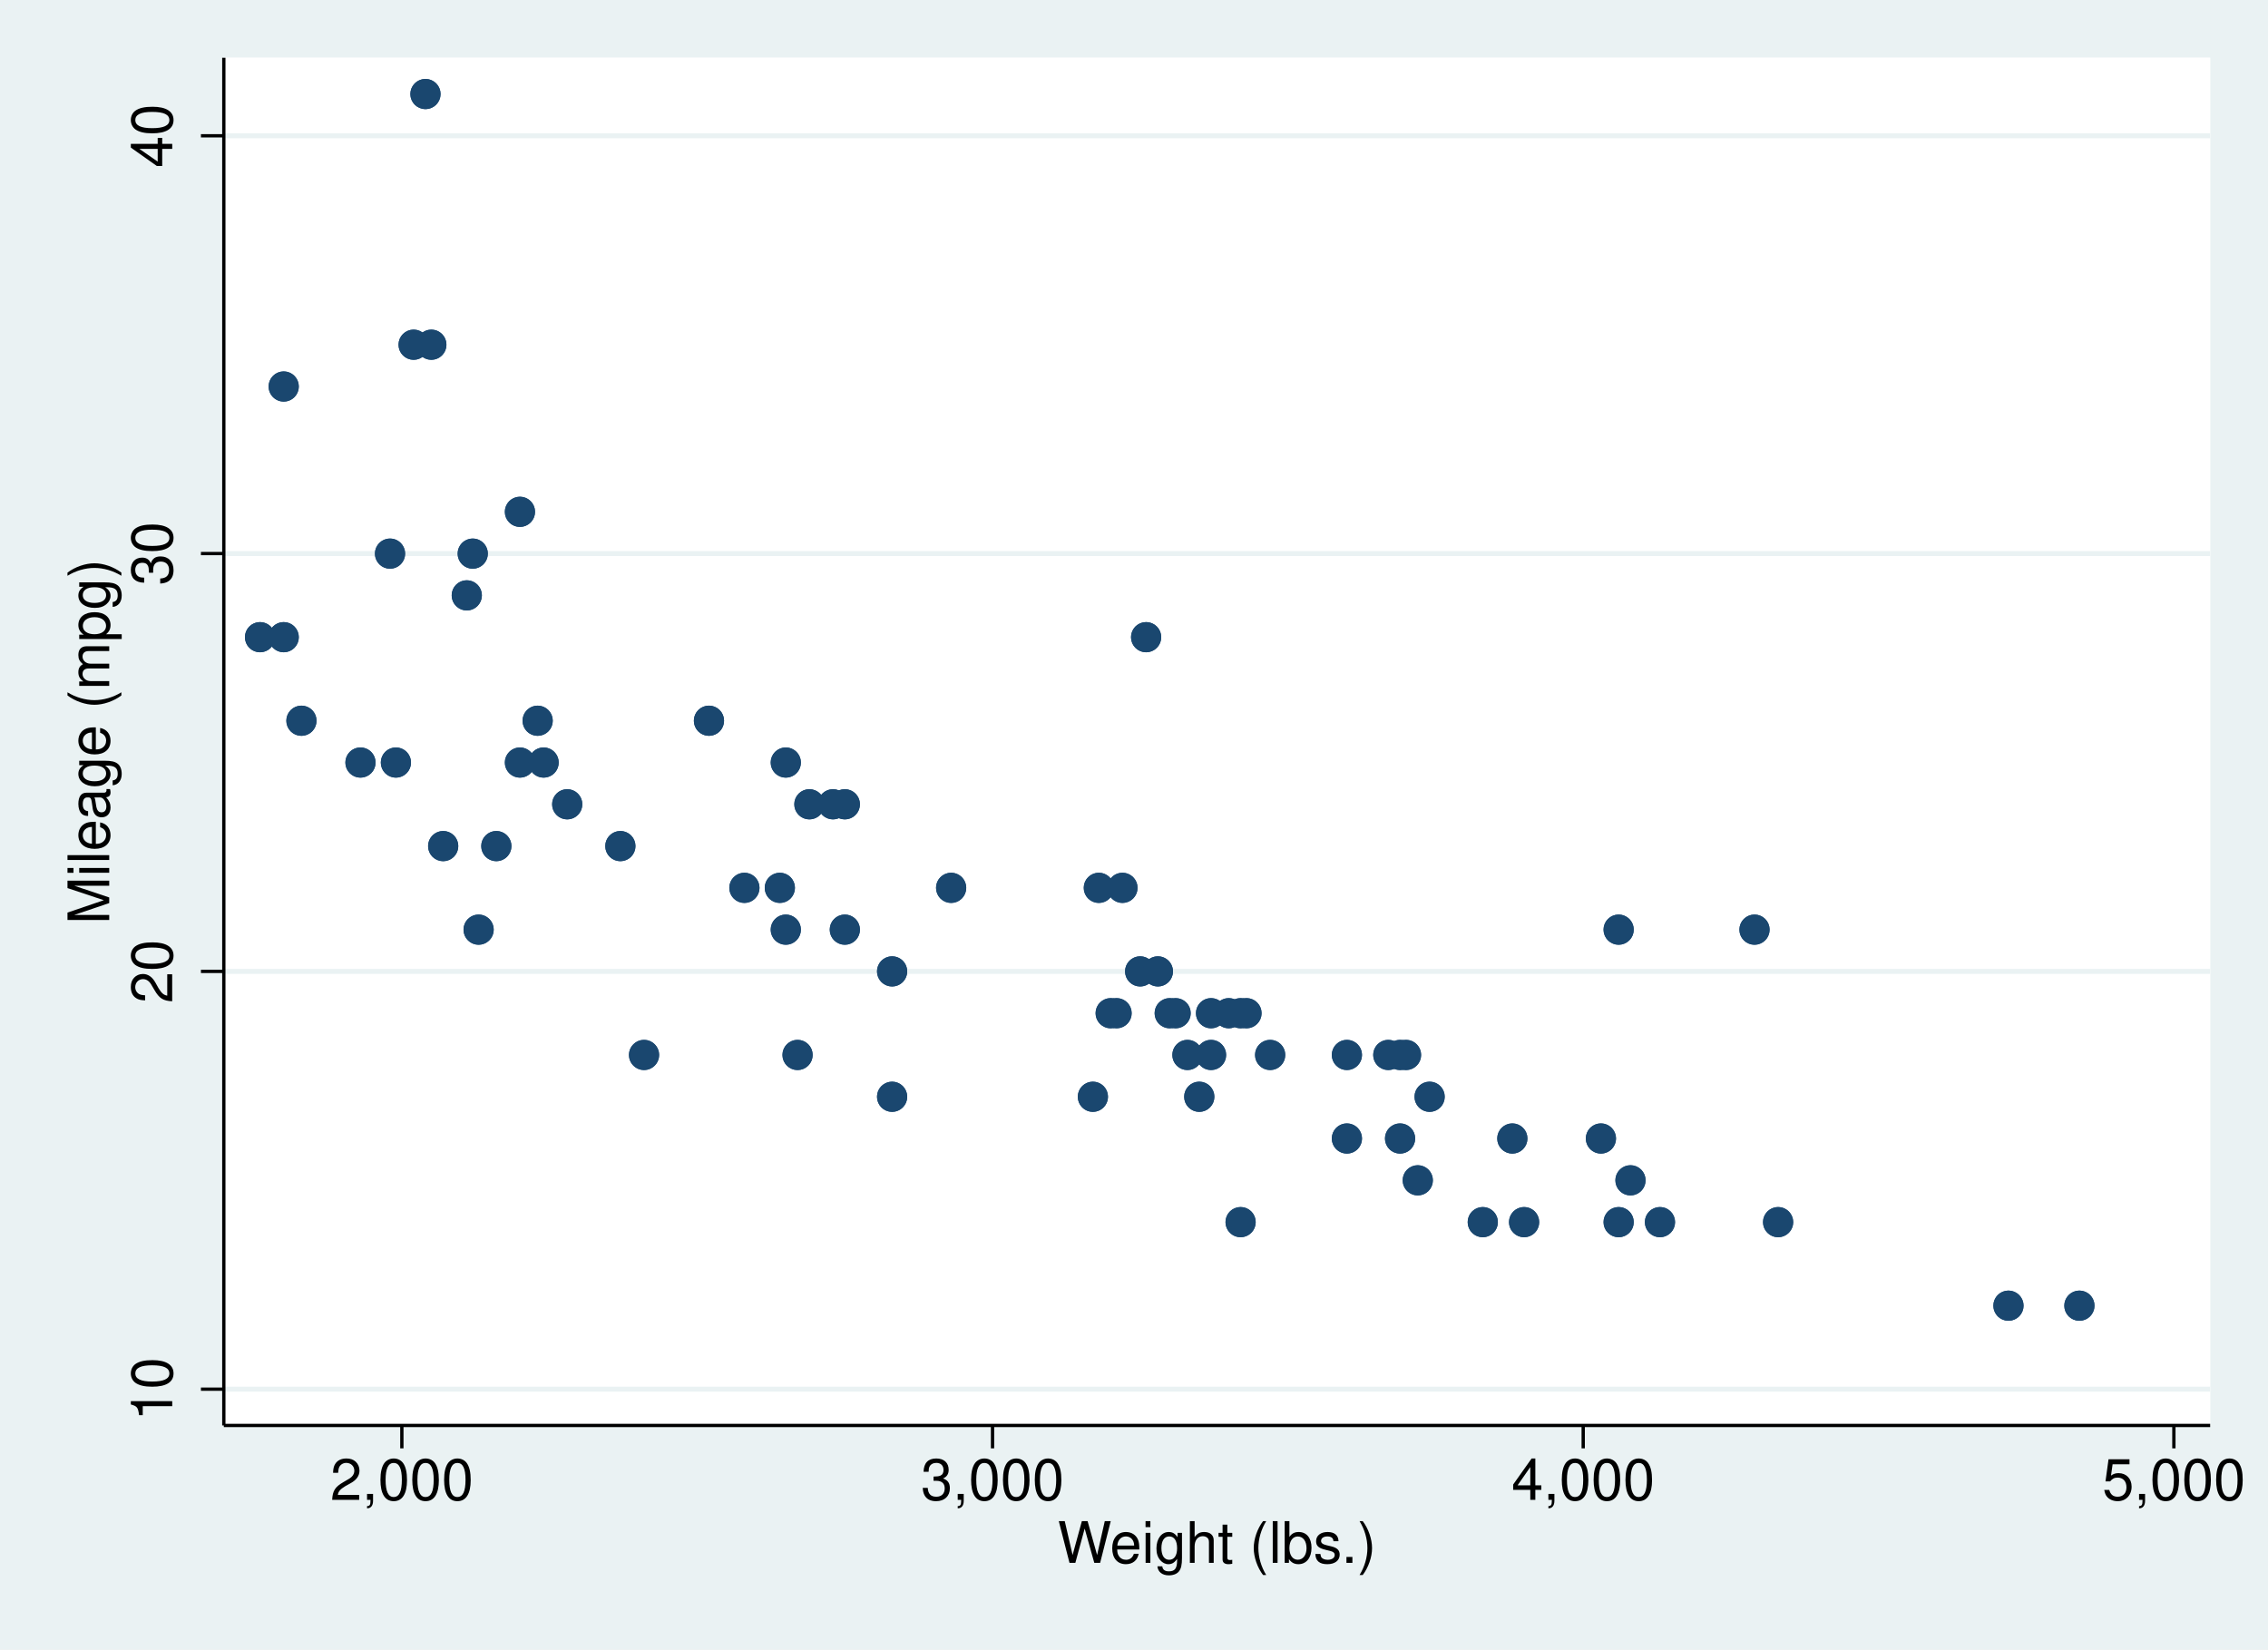
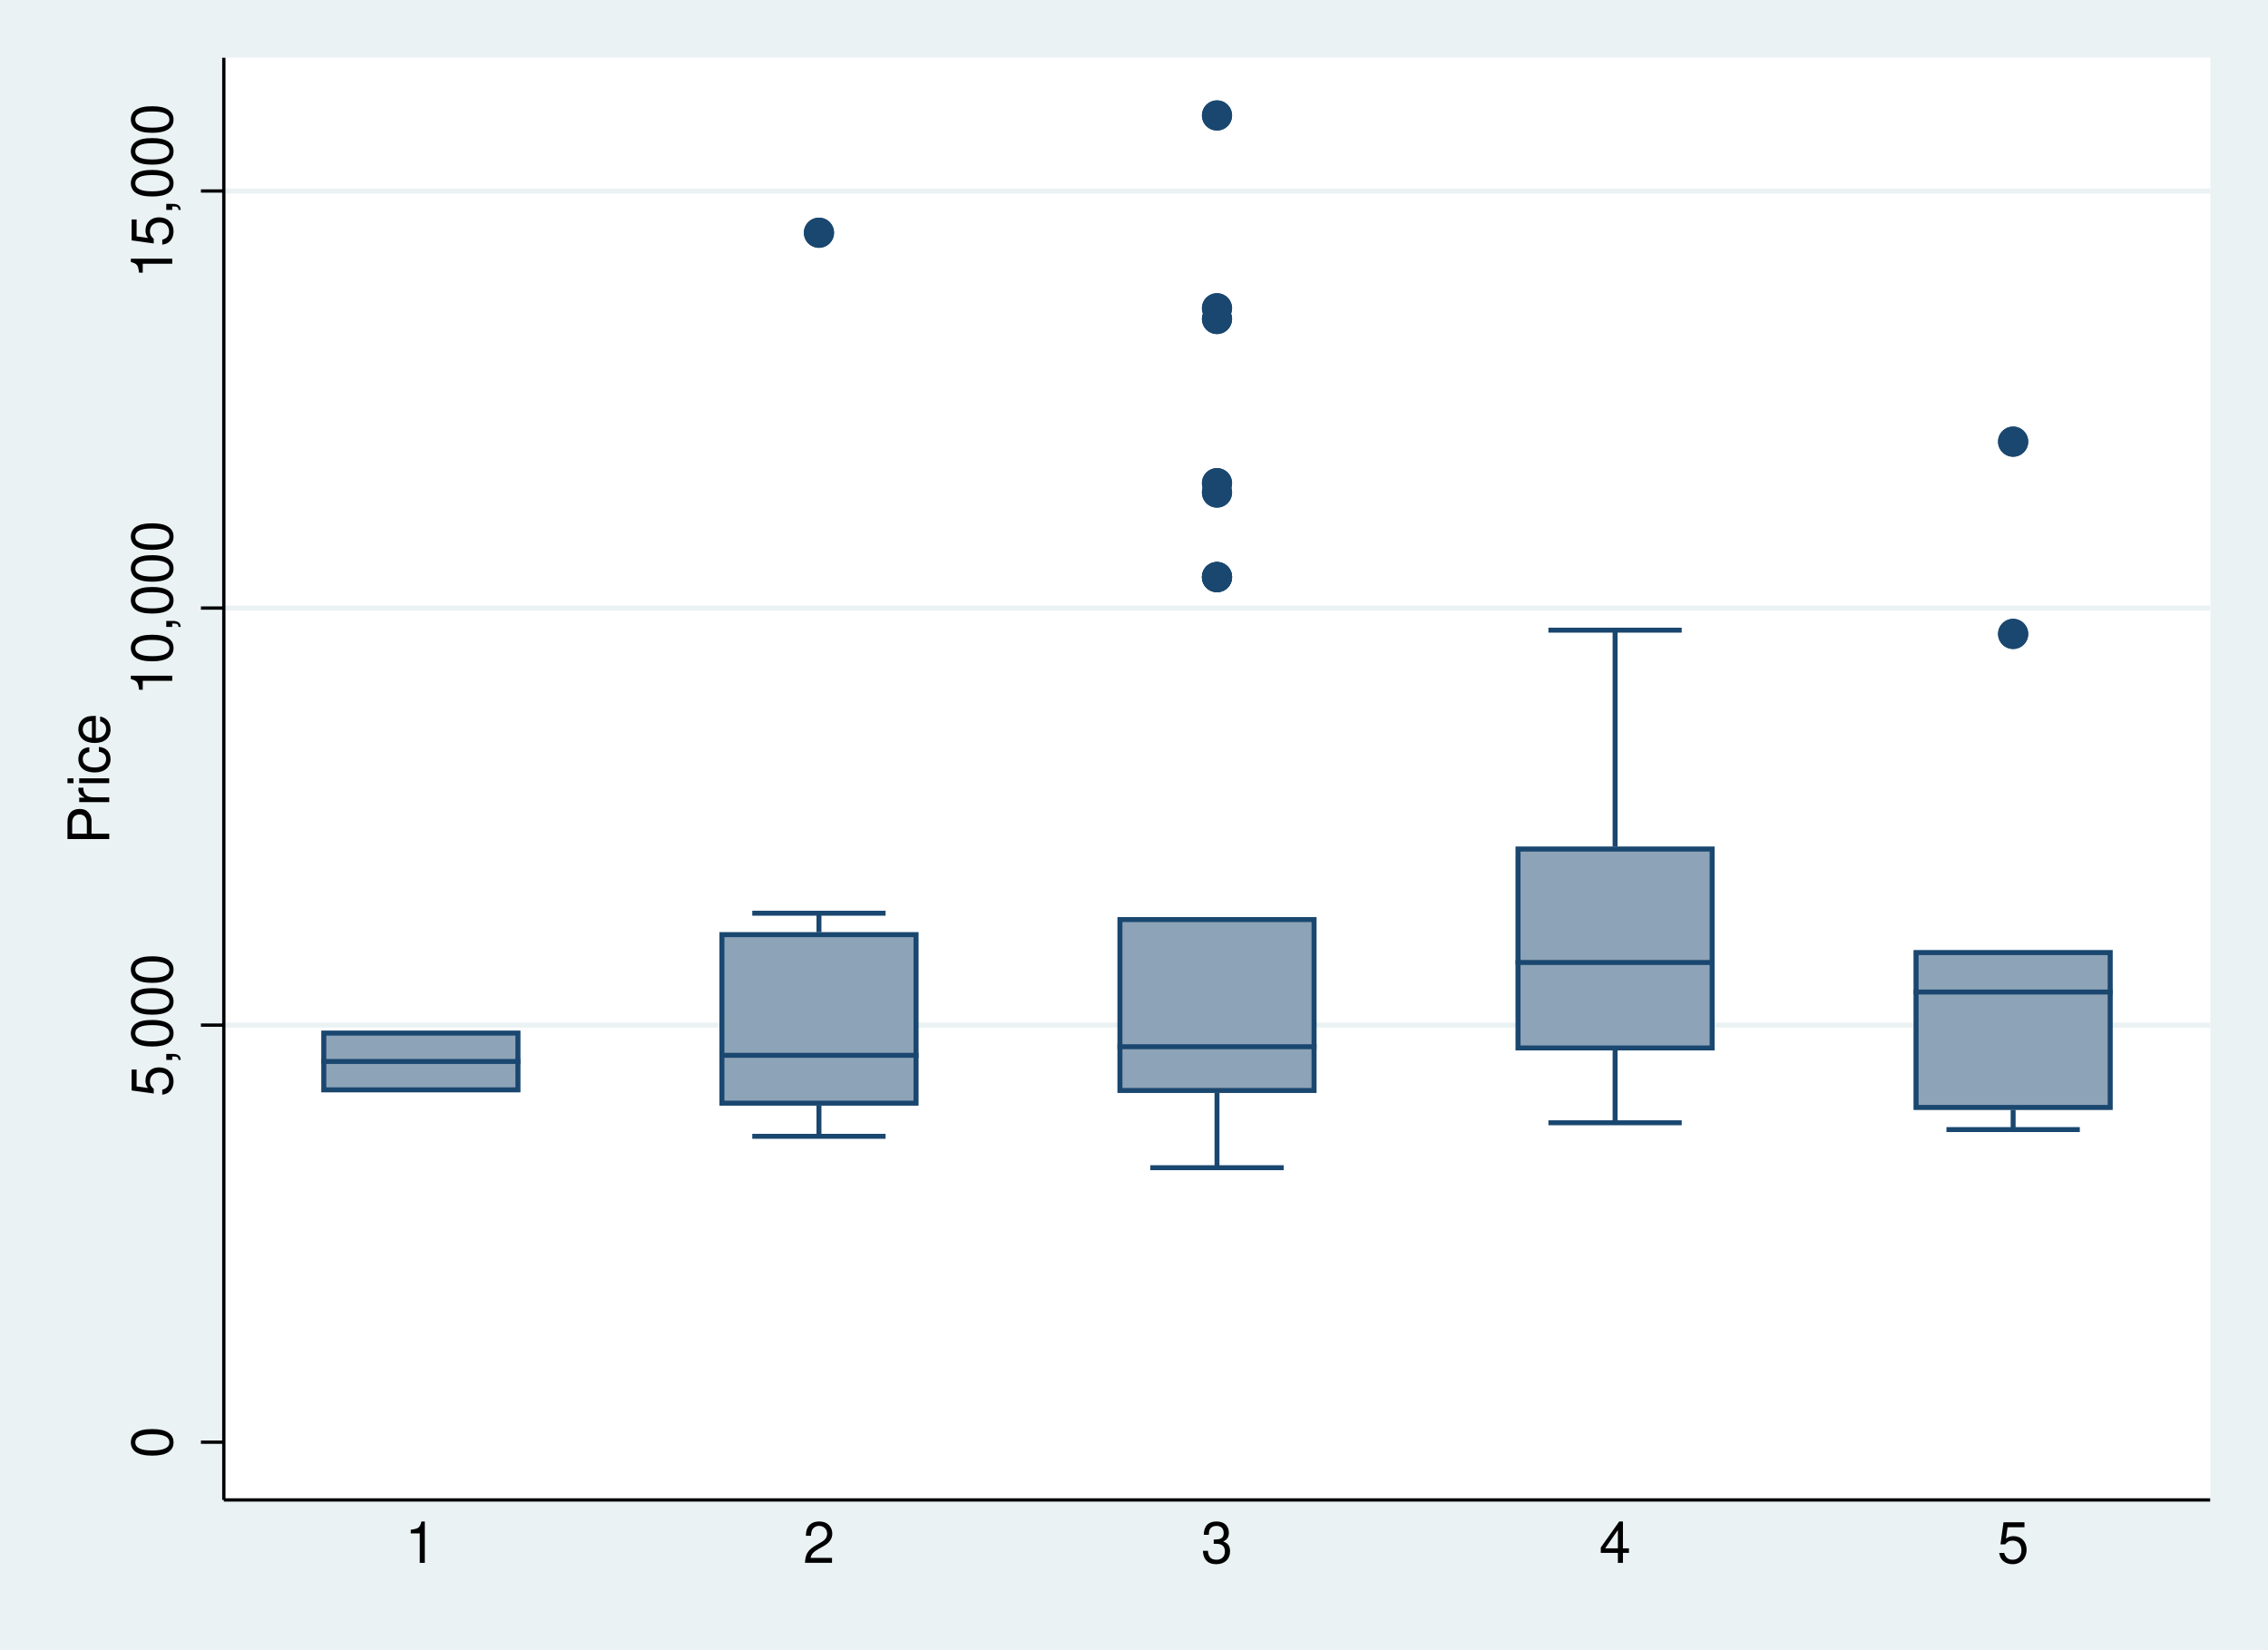
<svg xmlns="http://www.w3.org/2000/svg" version="1.1" width="5.50in" height="4.00in" viewBox="0 0 3960 2880">
  <rect x="0" y="0" width="3960" height="2880" style="fill:#EAF2F3;stroke:none" />
  <rect x="0.00" y="0.00" width="3959.88" height="2880.00" style="fill:#EAF2F3" />
  <rect x="2.88" y="2.88" width="3954.12" height="2874.24" style="fill:none;stroke:#EAF2F3;stroke-width:5.76" />
-   <rect x="390.80" y="100.86" width="3468.22" height="2388.33" style="fill:#FFFFFF" />
-   <rect x="393.68" y="103.74" width="3462.46" height="2382.57" style="fill:none;stroke:#FFFFFF;stroke-width:5.76" />
-   <line x1="390.80" y1="2425.82" x2="3859.02" y2="2425.82" style="stroke:#EAF2F3;stroke-width:8.64" />
-   <line x1="390.80" y1="1696.29" x2="3859.02" y2="1696.29" style="stroke:#EAF2F3;stroke-width:8.64" />
-   <line x1="390.80" y1="966.64" x2="3859.02" y2="966.64" style="stroke:#EAF2F3;stroke-width:8.64" />
-   <line x1="390.80" y1="237.11" x2="3859.02" y2="237.11" style="stroke:#EAF2F3;stroke-width:8.64" />
-   <circle cx="1660.72" cy="1550.39" r="26.35" style="fill:#1A476F" />
-   <circle cx="1660.72" cy="1550.39" r="22.03" style="fill:none;stroke:#1A476F;stroke-width:8.64" />
-   <circle cx="2093.97" cy="1915.21" r="26.35" style="fill:#1A476F" />
-   <circle cx="2093.97" cy="1915.21" r="22.03" style="fill:none;stroke:#1A476F;stroke-width:8.64" />
-   <circle cx="1361.62" cy="1550.39" r="26.35" style="fill:#1A476F" />
-   <circle cx="1361.62" cy="1550.39" r="22.03" style="fill:none;stroke:#1A476F;stroke-width:8.64" />
-   <circle cx="1990.77" cy="1696.29" r="26.35" style="fill:#1A476F" />
-   <circle cx="1990.77" cy="1696.29" r="22.03" style="fill:none;stroke:#1A476F;stroke-width:8.64" />
-   <circle cx="2846.87" cy="2061.12" r="26.35" style="fill:#1A476F" />
-   <circle cx="2846.87" cy="2061.12" r="22.03" style="fill:none;stroke:#1A476F;stroke-width:8.64" />
-   <circle cx="2424.01" cy="1842.20" r="26.35" style="fill:#1A476F" />
-   <circle cx="2424.01" cy="1842.20" r="22.03" style="fill:none;stroke:#1A476F;stroke-width:8.64" />
-   <circle cx="938.77" cy="1258.58" r="26.35" style="fill:#1A476F" />
-   <circle cx="938.77" cy="1258.58" r="22.03" style="fill:none;stroke:#1A476F;stroke-width:8.64" />
-   <circle cx="2021.70" cy="1696.29" r="26.35" style="fill:#1A476F" />
-   <circle cx="2021.70" cy="1696.29" r="22.03" style="fill:none;stroke:#1A476F;stroke-width:8.64" />
-   <circle cx="2640.58" cy="1988.11" r="26.35" style="fill:#1A476F" />
-   <circle cx="2640.58" cy="1988.11" r="22.03" style="fill:none;stroke:#1A476F;stroke-width:8.64" />
-   <circle cx="2145.45" cy="1769.31" r="26.35" style="fill:#1A476F" />
-   <circle cx="2145.45" cy="1769.31" r="22.03" style="fill:none;stroke:#1A476F;stroke-width:8.64" />
-   <circle cx="3104.64" cy="2134.14" r="26.35" style="fill:#1A476F" />
-   <circle cx="3104.64" cy="2134.14" r="22.03" style="fill:none;stroke:#1A476F;stroke-width:8.64" />
-   <circle cx="2661.12" cy="2134.14" r="26.35" style="fill:#1A476F" />
-   <circle cx="2661.12" cy="2134.14" r="22.03" style="fill:none;stroke:#1A476F;stroke-width:8.64" />
-   <circle cx="3063.43" cy="1623.40" r="26.35" style="fill:#1A476F" />
-   <circle cx="3063.43" cy="1623.40" r="22.03" style="fill:none;stroke:#1A476F;stroke-width:8.64" />
-   <circle cx="815.02" cy="1039.66" r="26.35" style="fill:#1A476F" />
-   <circle cx="815.02" cy="1039.66" r="22.03" style="fill:none;stroke:#1A476F;stroke-width:8.64" />
-   <circle cx="2444.56" cy="1988.11" r="26.35" style="fill:#1A476F" />
-   <circle cx="2444.56" cy="1988.11" r="22.03" style="fill:none;stroke:#1A476F;stroke-width:8.64" />
-   <circle cx="1918.62" cy="1550.39" r="26.35" style="fill:#1A476F" />
-   <circle cx="1918.62" cy="1550.39" r="22.03" style="fill:none;stroke:#1A476F;stroke-width:8.64" />
-   <circle cx="1959.83" cy="1550.39" r="26.35" style="fill:#1A476F" />
-   <circle cx="1959.83" cy="1550.39" r="22.03" style="fill:none;stroke:#1A476F;stroke-width:8.64" />
-   <circle cx="1475.10" cy="1404.48" r="26.35" style="fill:#1A476F" />
-   <circle cx="1475.10" cy="1404.48" r="22.03" style="fill:none;stroke:#1A476F;stroke-width:8.64" />
-   <circle cx="2176.39" cy="1769.31" r="26.35" style="fill:#1A476F" />
-   <circle cx="2176.39" cy="1769.31" r="22.03" style="fill:none;stroke:#1A476F;stroke-width:8.64" />
-   <circle cx="825.41" cy="966.77" r="26.35" style="fill:#1A476F" />
-   <circle cx="825.41" cy="966.77" r="22.03" style="fill:none;stroke:#1A476F;stroke-width:8.64" />
-   <circle cx="2351.74" cy="1842.20" r="26.35" style="fill:#1A476F" />
-   <circle cx="2351.74" cy="1842.20" r="22.03" style="fill:none;stroke:#1A476F;stroke-width:8.64" />
-   <circle cx="2351.74" cy="1988.11" r="26.35" style="fill:#1A476F" />
-   <circle cx="2351.74" cy="1988.11" r="22.03" style="fill:none;stroke:#1A476F;stroke-width:8.64" />
-   <circle cx="2496.16" cy="1915.21" r="26.35" style="fill:#1A476F" />
-   <circle cx="2496.16" cy="1915.21" r="22.03" style="fill:none;stroke:#1A476F;stroke-width:8.64" />
-   <circle cx="495.37" cy="1112.67" r="26.35" style="fill:#1A476F" />
-   <circle cx="495.37" cy="1112.67" r="22.03" style="fill:none;stroke:#1A476F;stroke-width:8.64" />
-   <circle cx="1372.02" cy="1623.40" r="26.35" style="fill:#1A476F" />
-   <circle cx="1372.02" cy="1623.40" r="22.03" style="fill:none;stroke:#1A476F;stroke-width:8.64" />
-   <circle cx="3630.70" cy="2280.04" r="26.35" style="fill:#1A476F" />
-   <circle cx="3630.70" cy="2280.04" r="22.03" style="fill:none;stroke:#1A476F;stroke-width:8.64" />
-   <circle cx="3506.83" cy="2280.04" r="26.35" style="fill:#1A476F" />
-   <circle cx="3506.83" cy="2280.04" r="22.03" style="fill:none;stroke:#1A476F;stroke-width:8.64" />
-   <circle cx="2588.97" cy="2134.14" r="26.35" style="fill:#1A476F" />
-   <circle cx="2588.97" cy="2134.14" r="22.03" style="fill:none;stroke:#1A476F;stroke-width:8.64" />
-   <circle cx="1299.75" cy="1550.39" r="26.35" style="fill:#1A476F" />
-   <circle cx="1299.75" cy="1550.39" r="22.03" style="fill:none;stroke:#1A476F;stroke-width:8.64" />
-   <circle cx="2826.20" cy="2134.14" r="26.35" style="fill:#1A476F" />
-   <circle cx="2826.20" cy="2134.14" r="22.03" style="fill:none;stroke:#1A476F;stroke-width:8.64" />
-   <circle cx="2475.49" cy="2061.12" r="26.35" style="fill:#1A476F" />
-   <circle cx="2475.49" cy="2061.12" r="22.03" style="fill:none;stroke:#1A476F;stroke-width:8.64" />
-   <circle cx="2114.52" cy="1842.20" r="26.35" style="fill:#1A476F" />
-   <circle cx="2114.52" cy="1842.20" r="22.03" style="fill:none;stroke:#1A476F;stroke-width:8.64" />
-   <circle cx="2898.35" cy="2134.14" r="26.35" style="fill:#1A476F" />
-   <circle cx="2898.35" cy="2134.14" r="22.03" style="fill:none;stroke:#1A476F;stroke-width:8.64" />
-   <circle cx="1557.64" cy="1696.29" r="26.35" style="fill:#1A476F" />
-   <circle cx="1557.64" cy="1696.29" r="22.03" style="fill:none;stroke:#1A476F;stroke-width:8.64" />
-   <circle cx="2826.20" cy="1623.40" r="26.35" style="fill:#1A476F" />
-   <circle cx="2826.20" cy="1623.40" r="22.03" style="fill:none;stroke:#1A476F;stroke-width:8.64" />
-   <circle cx="2052.64" cy="1769.31" r="26.35" style="fill:#1A476F" />
-   <circle cx="2052.64" cy="1769.31" r="22.03" style="fill:none;stroke:#1A476F;stroke-width:8.64" />
-   <circle cx="2042.37" cy="1769.31" r="26.35" style="fill:#1A476F" />
-   <circle cx="2042.37" cy="1769.31" r="22.03" style="fill:none;stroke:#1A476F;stroke-width:8.64" />
-   <circle cx="2444.56" cy="1842.20" r="26.35" style="fill:#1A476F" />
-   <circle cx="2444.56" cy="1842.20" r="22.03" style="fill:none;stroke:#1A476F;stroke-width:8.64" />
-   <circle cx="2114.52" cy="1769.31" r="26.35" style="fill:#1A476F" />
-   <circle cx="2114.52" cy="1769.31" r="22.03" style="fill:none;stroke:#1A476F;stroke-width:8.64" />
-   <circle cx="1454.43" cy="1404.48" r="26.35" style="fill:#1A476F" />
-   <circle cx="1454.43" cy="1404.48" r="22.03" style="fill:none;stroke:#1A476F;stroke-width:8.64" />
-   <circle cx="2795.26" cy="1988.11" r="26.35" style="fill:#1A476F" />
-   <circle cx="2795.26" cy="1988.11" r="22.03" style="fill:none;stroke:#1A476F;stroke-width:8.64" />
-   <circle cx="2001.16" cy="1112.67" r="26.35" style="fill:#1A476F" />
-   <circle cx="2001.16" cy="1112.67" r="22.03" style="fill:none;stroke:#1A476F;stroke-width:8.64" />
-   <circle cx="495.37" cy="674.95" r="26.35" style="fill:#1A476F" />
-   <circle cx="495.37" cy="674.95" r="22.03" style="fill:none;stroke:#1A476F;stroke-width:8.64" />
-   <circle cx="907.83" cy="1331.59" r="26.35" style="fill:#1A476F" />
-   <circle cx="907.83" cy="1331.59" r="22.03" style="fill:none;stroke:#1A476F;stroke-width:8.64" />
-   <circle cx="1237.87" cy="1258.58" r="26.35" style="fill:#1A476F" />
-   <circle cx="1237.87" cy="1258.58" r="22.03" style="fill:none;stroke:#1A476F;stroke-width:8.64" />
-   <circle cx="2073.31" cy="1842.20" r="26.35" style="fill:#1A476F" />
-   <circle cx="2073.31" cy="1842.20" r="22.03" style="fill:none;stroke:#1A476F;stroke-width:8.64" />
-   <circle cx="2454.95" cy="1842.20" r="26.35" style="fill:#1A476F" />
-   <circle cx="2454.95" cy="1842.20" r="22.03" style="fill:none;stroke:#1A476F;stroke-width:8.64" />
-   <circle cx="2217.72" cy="1842.20" r="26.35" style="fill:#1A476F" />
-   <circle cx="2217.72" cy="1842.20" r="22.03" style="fill:none;stroke:#1A476F;stroke-width:8.64" />
-   <circle cx="1949.56" cy="1769.31" r="26.35" style="fill:#1A476F" />
-   <circle cx="1949.56" cy="1769.31" r="22.03" style="fill:none;stroke:#1A476F;stroke-width:8.64" />
-   <circle cx="1939.29" cy="1769.31" r="26.35" style="fill:#1A476F" />
-   <circle cx="1939.29" cy="1769.31" r="22.03" style="fill:none;stroke:#1A476F;stroke-width:8.64" />
-   <circle cx="2166.12" cy="1769.31" r="26.35" style="fill:#1A476F" />
-   <circle cx="2166.12" cy="1769.31" r="22.03" style="fill:none;stroke:#1A476F;stroke-width:8.64" />
-   <circle cx="1413.22" cy="1404.48" r="26.35" style="fill:#1A476F" />
-   <circle cx="1413.22" cy="1404.48" r="22.03" style="fill:none;stroke:#1A476F;stroke-width:8.64" />
-   <circle cx="1557.64" cy="1915.21" r="26.35" style="fill:#1A476F" />
-   <circle cx="1557.64" cy="1915.21" r="22.03" style="fill:none;stroke:#1A476F;stroke-width:8.64" />
-   <circle cx="773.81" cy="1477.50" r="26.35" style="fill:#1A476F" />
-   <circle cx="773.81" cy="1477.50" r="22.03" style="fill:none;stroke:#1A476F;stroke-width:8.64" />
-   <circle cx="1372.02" cy="1331.59" r="26.35" style="fill:#1A476F" />
-   <circle cx="1372.02" cy="1331.59" r="22.03" style="fill:none;stroke:#1A476F;stroke-width:8.64" />
-   <circle cx="1083.18" cy="1477.50" r="26.35" style="fill:#1A476F" />
-   <circle cx="1083.18" cy="1477.50" r="22.03" style="fill:none;stroke:#1A476F;stroke-width:8.64" />
-   <circle cx="722.21" cy="601.94" r="26.35" style="fill:#1A476F" />
-   <circle cx="722.21" cy="601.94" r="22.03" style="fill:none;stroke:#1A476F;stroke-width:8.64" />
-   <circle cx="990.37" cy="1404.48" r="26.35" style="fill:#1A476F" />
-   <circle cx="990.37" cy="1404.48" r="22.03" style="fill:none;stroke:#1A476F;stroke-width:8.64" />
-   <circle cx="1475.10" cy="1623.40" r="26.35" style="fill:#1A476F" />
-   <circle cx="1475.10" cy="1623.40" r="22.03" style="fill:none;stroke:#1A476F;stroke-width:8.64" />
-   <circle cx="835.68" cy="1623.40" r="26.35" style="fill:#1A476F" />
-   <circle cx="835.68" cy="1623.40" r="22.03" style="fill:none;stroke:#1A476F;stroke-width:8.64" />
-   <circle cx="949.16" cy="1331.59" r="26.35" style="fill:#1A476F" />
-   <circle cx="949.16" cy="1331.59" r="22.03" style="fill:none;stroke:#1A476F;stroke-width:8.64" />
-   <circle cx="454.04" cy="1112.67" r="26.35" style="fill:#1A476F" />
-   <circle cx="454.04" cy="1112.67" r="22.03" style="fill:none;stroke:#1A476F;stroke-width:8.64" />
-   <circle cx="681.00" cy="966.77" r="26.35" style="fill:#1A476F" />
-   <circle cx="681.00" cy="966.77" r="22.03" style="fill:none;stroke:#1A476F;stroke-width:8.64" />
-   <circle cx="2166.12" cy="2134.14" r="26.35" style="fill:#1A476F" />
-   <circle cx="2166.12" cy="2134.14" r="22.03" style="fill:none;stroke:#1A476F;stroke-width:8.64" />
-   <circle cx="526.31" cy="1258.58" r="26.35" style="fill:#1A476F" />
-   <circle cx="526.31" cy="1258.58" r="22.03" style="fill:none;stroke:#1A476F;stroke-width:8.64" />
-   <circle cx="753.14" cy="601.94" r="26.35" style="fill:#1A476F" />
-   <circle cx="753.14" cy="601.94" r="22.03" style="fill:none;stroke:#1A476F;stroke-width:8.64" />
-   <circle cx="1124.52" cy="1842.20" r="26.35" style="fill:#1A476F" />
-   <circle cx="1124.52" cy="1842.20" r="22.03" style="fill:none;stroke:#1A476F;stroke-width:8.64" />
-   <circle cx="907.83" cy="893.75" r="26.35" style="fill:#1A476F" />
-   <circle cx="907.83" cy="893.75" r="22.03" style="fill:none;stroke:#1A476F;stroke-width:8.64" />
-   <circle cx="1392.56" cy="1842.20" r="26.35" style="fill:#1A476F" />
-   <circle cx="1392.56" cy="1842.20" r="22.03" style="fill:none;stroke:#1A476F;stroke-width:8.64" />
-   <circle cx="866.62" cy="1477.50" r="26.35" style="fill:#1A476F" />
-   <circle cx="866.62" cy="1477.50" r="22.03" style="fill:none;stroke:#1A476F;stroke-width:8.64" />
-   <circle cx="742.87" cy="164.22" r="26.35" style="fill:#1A476F" />
-   <circle cx="742.87" cy="164.22" r="22.03" style="fill:none;stroke:#1A476F;stroke-width:8.64" />
-   <circle cx="629.39" cy="1331.59" r="26.35" style="fill:#1A476F" />
-   <circle cx="629.39" cy="1331.59" r="22.03" style="fill:none;stroke:#1A476F;stroke-width:8.64" />
-   <circle cx="691.27" cy="1331.59" r="26.35" style="fill:#1A476F" />
-   <circle cx="691.27" cy="1331.59" r="22.03" style="fill:none;stroke:#1A476F;stroke-width:8.64" />
-   <circle cx="1908.22" cy="1915.21" r="26.35" style="fill:#1A476F" />
-   <circle cx="1908.22" cy="1915.21" r="22.03" style="fill:none;stroke:#1A476F;stroke-width:8.64" />
-   <line x1="390.80" y1="2489.19" x2="390.80" y2="100.86" style="stroke:#000000;stroke-width:5.76" />
-   <line x1="390.80" y1="2425.82" x2="350.83" y2="2425.82" style="stroke:#000000;stroke-width:5.76" />
-   <text x="300.72" y="2425.82" style="font-family:'Helvetica';font-size:99.99px;fill:#000000" transform="rotate(-90 300.72,2425.82)" text-anchor="middle">10</text>
-   <line x1="390.80" y1="1696.29" x2="350.83" y2="1696.29" style="stroke:#000000;stroke-width:5.76" />
-   <text x="300.72" y="1696.29" style="font-family:'Helvetica';font-size:99.99px;fill:#000000" transform="rotate(-90 300.72,1696.29)" text-anchor="middle">20</text>
-   <line x1="390.80" y1="966.64" x2="350.83" y2="966.64" style="stroke:#000000;stroke-width:5.76" />
-   <text x="300.72" y="966.64" style="font-family:'Helvetica';font-size:99.99px;fill:#000000" transform="rotate(-90 300.72,966.64)" text-anchor="middle">30</text>
-   <line x1="390.80" y1="237.11" x2="350.83" y2="237.11" style="stroke:#000000;stroke-width:5.76" />
-   <text x="300.72" y="237.11" style="font-family:'Helvetica';font-size:99.99px;fill:#000000" transform="rotate(-90 300.72,237.11)" text-anchor="middle">40</text>
-   <text x="190.71" y="1294.96" style="font-family:'Helvetica';font-size:99.99px;fill:#000000" transform="rotate(-90 190.71,1294.96)" text-anchor="middle">Mileage (mpg)</text>
-   <line x1="390.80" y1="2489.19" x2="3859.02" y2="2489.19" style="stroke:#000000;stroke-width:5.76" />
-   <line x1="701.66" y1="2489.19" x2="701.66" y2="2529.16" style="stroke:#000000;stroke-width:5.76" />
-   <text x="701.66" y="2619.14" style="font-family:'Helvetica';font-size:99.99px;fill:#000000" text-anchor="middle">2,000</text>
-   <line x1="1732.99" y1="2489.19" x2="1732.99" y2="2529.16" style="stroke:#000000;stroke-width:5.76" />
-   <text x="1732.99" y="2619.14" style="font-family:'Helvetica';font-size:99.99px;fill:#000000" text-anchor="middle">3,000</text>
-   <line x1="2764.33" y1="2489.19" x2="2764.33" y2="2529.16" style="stroke:#000000;stroke-width:5.76" />
-   <text x="2764.33" y="2619.14" style="font-family:'Helvetica';font-size:99.99px;fill:#000000" text-anchor="middle">4,000</text>
-   <line x1="3795.66" y1="2489.19" x2="3795.66" y2="2529.16" style="stroke:#000000;stroke-width:5.76" />
-   <text x="3795.66" y="2619.14" style="font-family:'Helvetica';font-size:99.99px;fill:#000000" text-anchor="middle">5,000</text>
-   <text x="2124.91" y="2729.16" style="font-family:'Helvetica';font-size:99.99px;fill:#000000" text-anchor="middle">Weight (lbs.)</text>
+   <rect x="390.80" y="100.86" width="3468.22" height="2518.39" style="fill:#FFFFFF" />
+   <rect x="393.68" y="103.74" width="3462.46" height="2512.63" style="fill:none;stroke:#FFFFFF;stroke-width:5.76" />
+   <line x1="390.80" y1="1790.10" x2="3859.02" y2="1790.10" style="stroke:#EAF2F3;stroke-width:8.64" />
+   <line x1="390.80" y1="1061.81" x2="3859.02" y2="1061.81" style="stroke:#EAF2F3;stroke-width:8.64" />
+   <line x1="390.80" y1="333.52" x2="3859.02" y2="333.52" style="stroke:#EAF2F3;stroke-width:8.64" />
+   <rect x="561.08" y="1799.75" width="347.49" height="107.67" style="fill:#8DA3B7" />
+   <rect x="565.40" y="1804.07" width="338.85" height="99.03" style="fill:none;stroke:#1A476F;stroke-width:8.64" />
+   <line x1="561.08" y1="1853.59" x2="908.57" y2="1853.59" style="stroke:#1A476F;stroke-width:8.64" />
+   <rect x="1256.19" y="1627.86" width="347.49" height="302.83" style="fill:#8DA3B7" />
+   <rect x="1260.51" y="1632.18" width="338.85" height="294.19" style="fill:none;stroke:#1A476F;stroke-width:8.64" />
+   <line x1="1256.19" y1="1842.82" x2="1603.68" y2="1842.82" style="stroke:#1A476F;stroke-width:8.64" />
+   <line x1="1429.93" y1="1930.68" x2="1429.93" y2="1984.27" style="stroke:#1A476F;stroke-width:8.64" />
+   <line x1="1429.93" y1="1627.86" x2="1429.93" y2="1594.69" style="stroke:#1A476F;stroke-width:8.64" />
+   <line x1="1313.48" y1="1984.27" x2="1546.26" y2="1984.27" style="stroke:#1A476F;stroke-width:8.64" />
+   <line x1="1313.48" y1="1594.69" x2="1546.26" y2="1594.69" style="stroke:#1A476F;stroke-width:8.64" />
+   <rect x="1951.17" y="1601.50" width="347.49" height="307.03" style="fill:#8DA3B7" />
+   <rect x="1955.49" y="1605.82" width="338.85" height="298.39" style="fill:none;stroke:#1A476F;stroke-width:8.64" />
+   <line x1="1951.17" y1="1827.84" x2="2298.66" y2="1827.84" style="stroke:#1A476F;stroke-width:8.64" />
+   <line x1="2124.91" y1="1908.53" x2="2124.91" y2="2039.09" style="stroke:#1A476F;stroke-width:8.64" />
+   <line x1="2008.46" y1="2039.09" x2="2241.36" y2="2039.09" style="stroke:#1A476F;stroke-width:8.64" />
+   <rect x="2646.27" y="1478.36" width="347.49" height="355.92" style="fill:#8DA3B7" />
+   <rect x="2650.59" y="1482.68" width="338.85" height="347.28" style="fill:none;stroke:#1A476F;stroke-width:8.64" />
+   <line x1="2646.27" y1="1680.70" x2="2993.76" y2="1680.70" style="stroke:#1A476F;stroke-width:8.64" />
+   <line x1="2820.01" y1="1834.28" x2="2820.01" y2="1960.63" style="stroke:#1A476F;stroke-width:8.64" />
+   <line x1="2820.01" y1="1478.36" x2="2820.01" y2="1100.42" style="stroke:#1A476F;stroke-width:8.64" />
+   <line x1="2703.57" y1="1960.63" x2="2936.34" y2="1960.63" style="stroke:#1A476F;stroke-width:8.64" />
+   <line x1="2703.57" y1="1100.42" x2="2936.34" y2="1100.42" style="stroke:#1A476F;stroke-width:8.64" />
+   <rect x="3341.25" y="1659.17" width="347.49" height="278.94" style="fill:#8DA3B7" />
+   <rect x="3345.57" y="1663.49" width="338.85" height="270.30" style="fill:none;stroke:#1A476F;stroke-width:8.64" />
+   <line x1="3341.25" y1="1732.31" x2="3688.74" y2="1732.31" style="stroke:#1A476F;stroke-width:8.64" />
+   <line x1="3514.99" y1="1938.11" x2="3514.99" y2="1972.51" style="stroke:#1A476F;stroke-width:8.64" />
+   <line x1="3398.55" y1="1972.51" x2="3631.44" y2="1972.51" style="stroke:#1A476F;stroke-width:8.64" />
+   <circle cx="1429.93" cy="406.41" r="26.35" style="fill:#1A476F" />
+   <circle cx="1429.93" cy="406.41" r="22.03" style="fill:none;stroke:#1A476F;stroke-width:8.64" />
+   <circle cx="2124.91" cy="1007.85" r="26.35" style="fill:#1A476F" />
+   <circle cx="2124.91" cy="1007.85" r="22.03" style="fill:none;stroke:#1A476F;stroke-width:8.64" />
+   <circle cx="2124.91" cy="1007.60" r="26.35" style="fill:#1A476F" />
+   <circle cx="2124.91" cy="1007.60" r="22.03" style="fill:none;stroke:#1A476F;stroke-width:8.64" />
+   <circle cx="2124.91" cy="860.09" r="26.35" style="fill:#1A476F" />
+   <circle cx="2124.91" cy="860.09" r="22.03" style="fill:none;stroke:#1A476F;stroke-width:8.64" />
+   <circle cx="2124.91" cy="843.75" r="26.35" style="fill:#1A476F" />
+   <circle cx="2124.91" cy="843.75" r="22.03" style="fill:none;stroke:#1A476F;stroke-width:8.64" />
+   <circle cx="2124.91" cy="557.02" r="26.35" style="fill:#1A476F" />
+   <circle cx="2124.91" cy="557.02" r="22.03" style="fill:none;stroke:#1A476F;stroke-width:8.64" />
+   <circle cx="2124.91" cy="538.33" r="26.35" style="fill:#1A476F" />
+   <circle cx="2124.91" cy="538.33" r="22.03" style="fill:none;stroke:#1A476F;stroke-width:8.64" />
+   <circle cx="2124.91" cy="201.60" r="26.35" style="fill:#1A476F" />
+   <circle cx="2124.91" cy="201.60" r="22.03" style="fill:none;stroke:#1A476F;stroke-width:8.64" />
+   <circle cx="3514.99" cy="1106.98" r="26.35" style="fill:#1A476F" />
+   <circle cx="3514.99" cy="1106.98" r="22.03" style="fill:none;stroke:#1A476F;stroke-width:8.64" />
+   <circle cx="3514.99" cy="771.23" r="26.35" style="fill:#1A476F" />
+   <circle cx="3514.99" cy="771.23" r="22.03" style="fill:none;stroke:#1A476F;stroke-width:8.64" />
+   <line x1="390.80" y1="2619.25" x2="390.80" y2="100.86" style="stroke:#000000;stroke-width:5.76" />
+   <line x1="390.80" y1="2518.39" x2="350.83" y2="2518.39" style="stroke:#000000;stroke-width:5.76" />
+   <text x="300.72" y="2518.39" style="font-family:'Helvetica';font-size:99.99px;fill:#000000" transform="rotate(-90 300.72,2518.39)" text-anchor="middle">0</text>
+   <line x1="390.80" y1="1790.10" x2="350.83" y2="1790.10" style="stroke:#000000;stroke-width:5.76" />
+   <text x="300.72" y="1790.10" style="font-family:'Helvetica';font-size:99.99px;fill:#000000" transform="rotate(-90 300.72,1790.10)" text-anchor="middle">5,000</text>
+   <line x1="390.80" y1="1061.81" x2="350.83" y2="1061.81" style="stroke:#000000;stroke-width:5.76" />
+   <text x="300.72" y="1061.81" style="font-family:'Helvetica';font-size:99.99px;fill:#000000" transform="rotate(-90 300.72,1061.81)" text-anchor="middle">10,000</text>
+   <line x1="390.80" y1="333.52" x2="350.83" y2="333.52" style="stroke:#000000;stroke-width:5.76" />
+   <text x="300.72" y="333.52" style="font-family:'Helvetica';font-size:99.99px;fill:#000000" transform="rotate(-90 300.72,333.52)" text-anchor="middle">15,000</text>
+   <text x="190.71" y="1360.06" style="font-family:'Helvetica';font-size:99.99px;fill:#000000" transform="rotate(-90 190.71,1360.06)" text-anchor="middle">Price</text>
+   <line x1="390.80" y1="2619.25" x2="3859.02" y2="2619.25" style="stroke:#000000;stroke-width:5.76" />
+   <text x="734.83" y="2729.16" style="font-family:'Helvetica';font-size:99.99px;fill:#000000" text-anchor="middle">1</text>
+   <text x="1429.93" y="2729.16" style="font-family:'Helvetica';font-size:99.99px;fill:#000000" text-anchor="middle">2</text>
+   <text x="2124.91" y="2729.16" style="font-family:'Helvetica';font-size:99.99px;fill:#000000" text-anchor="middle">3</text>
+   <text x="2820.01" y="2729.16" style="font-family:'Helvetica';font-size:99.99px;fill:#000000" text-anchor="middle">4</text>
+   <text x="3514.99" y="2729.16" style="font-family:'Helvetica';font-size:99.99px;fill:#000000" text-anchor="middle">5</text>
</svg>
